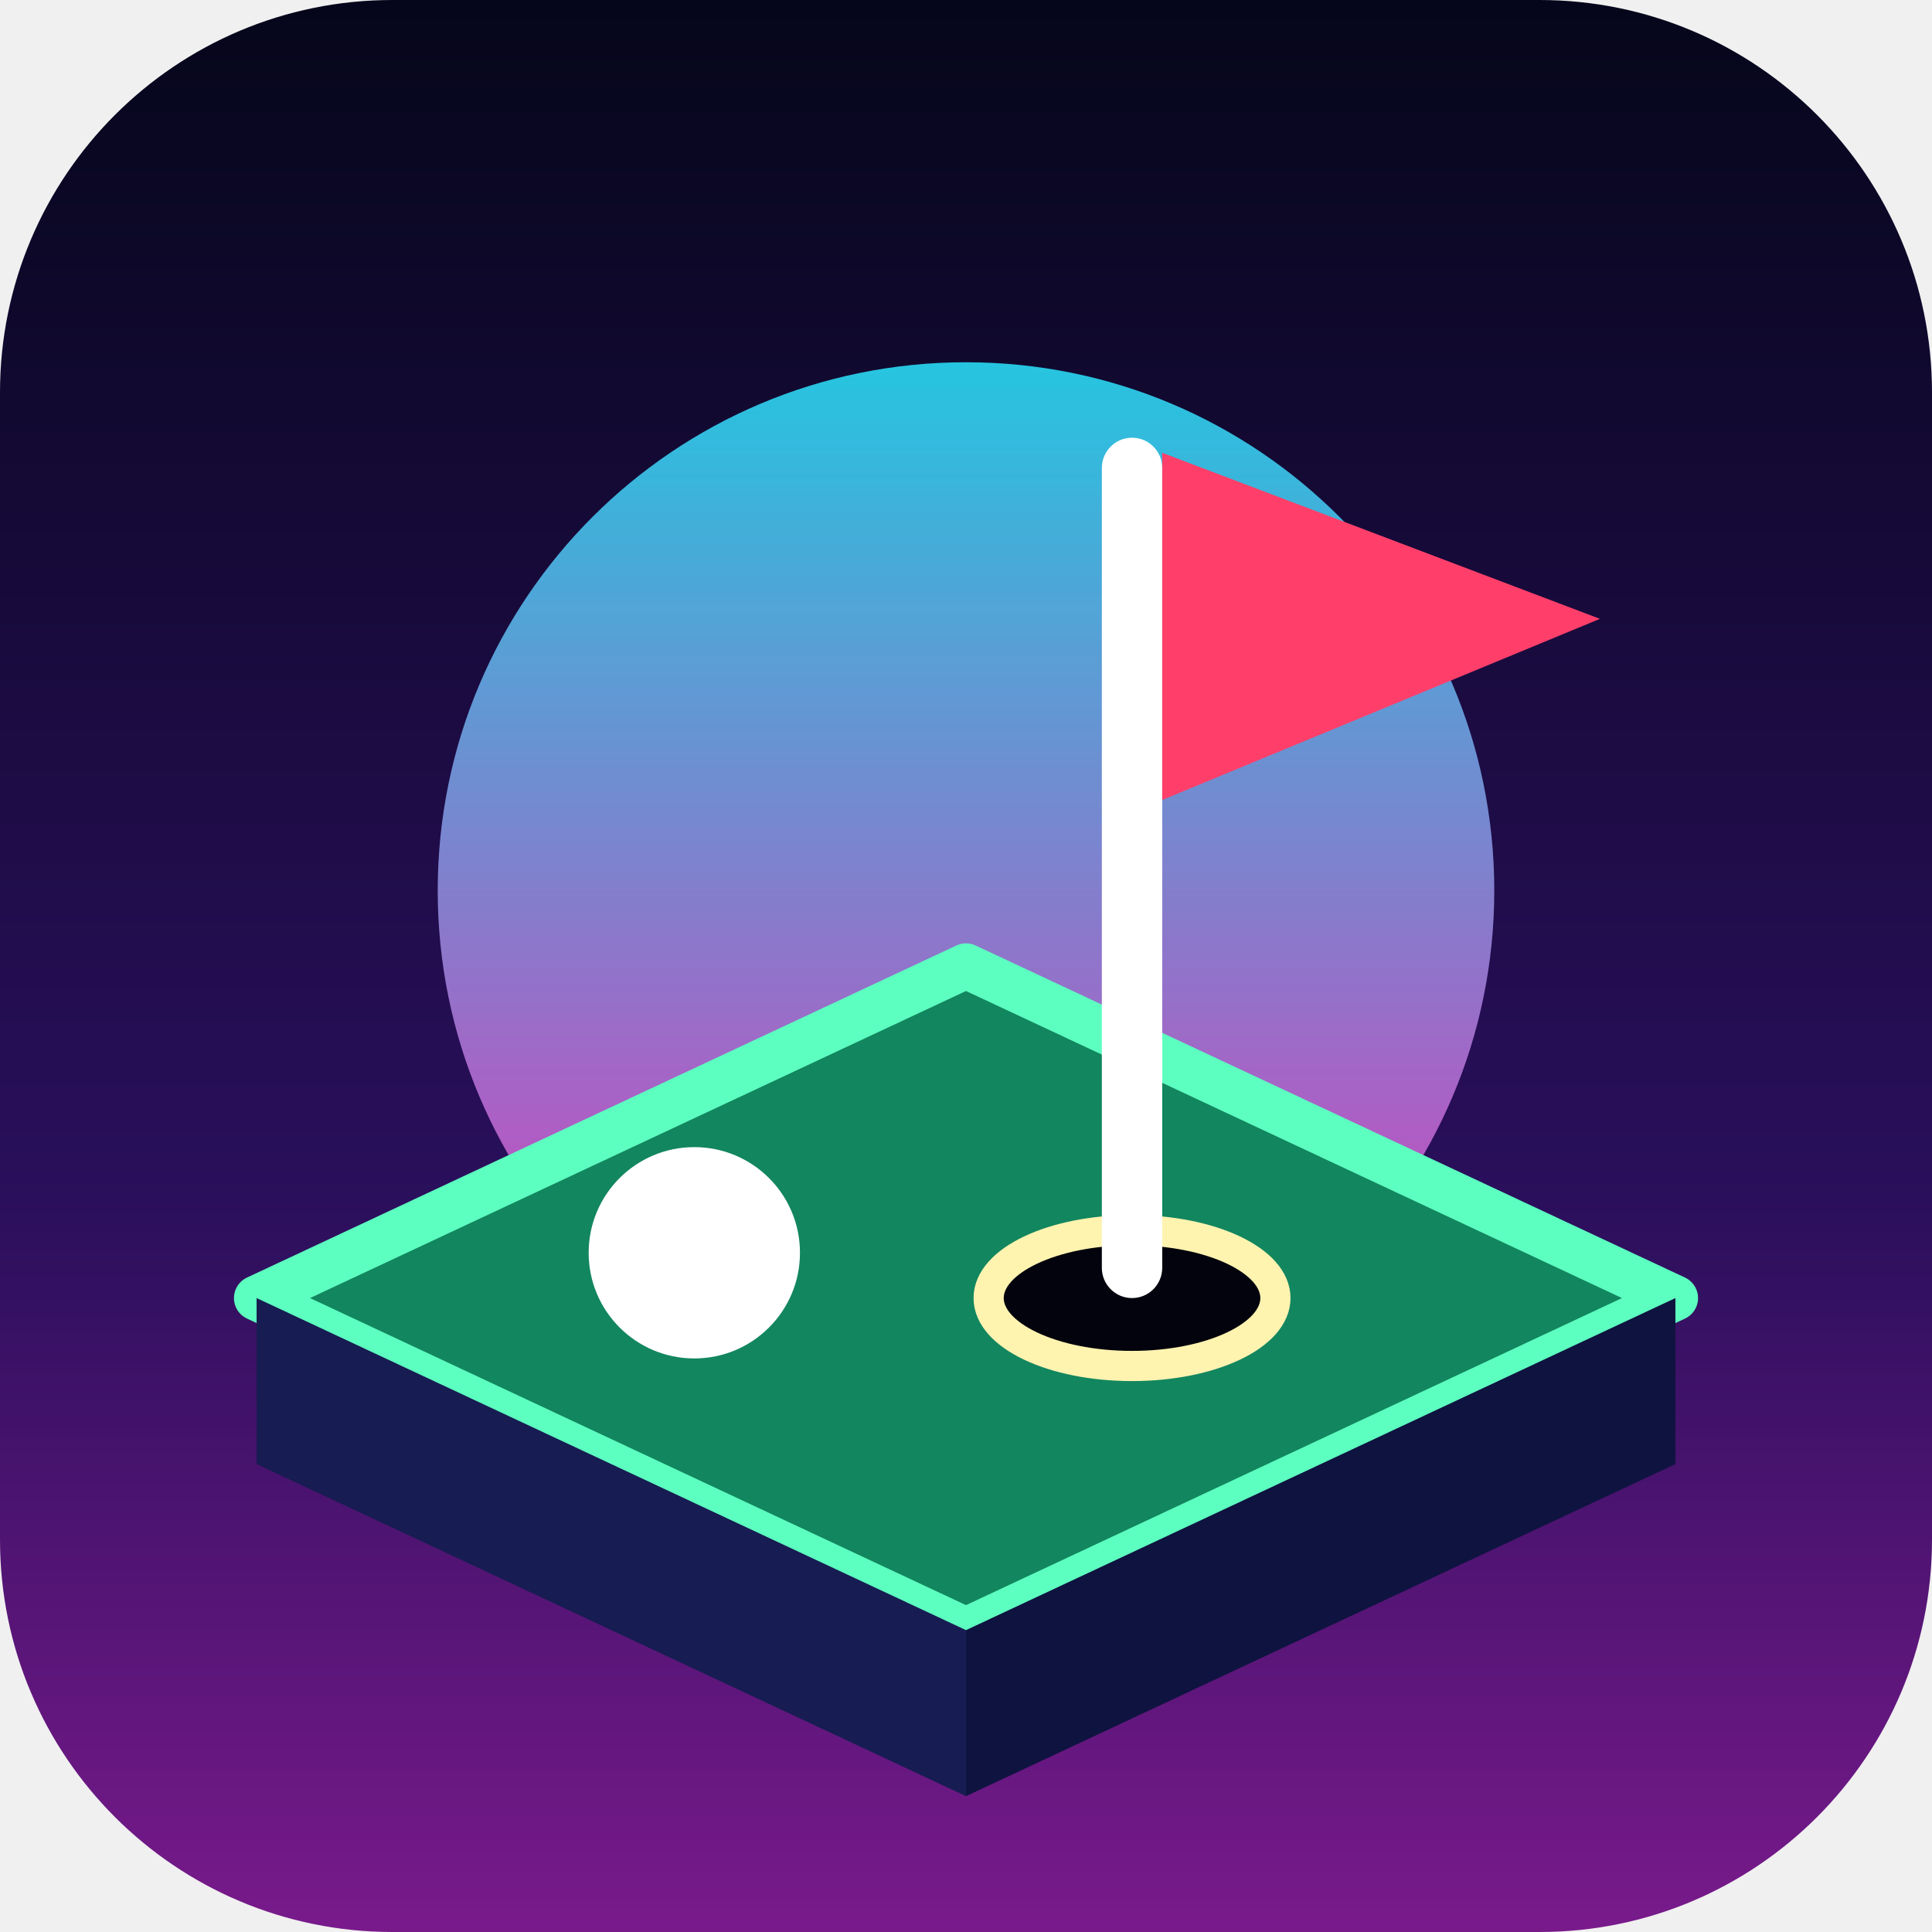
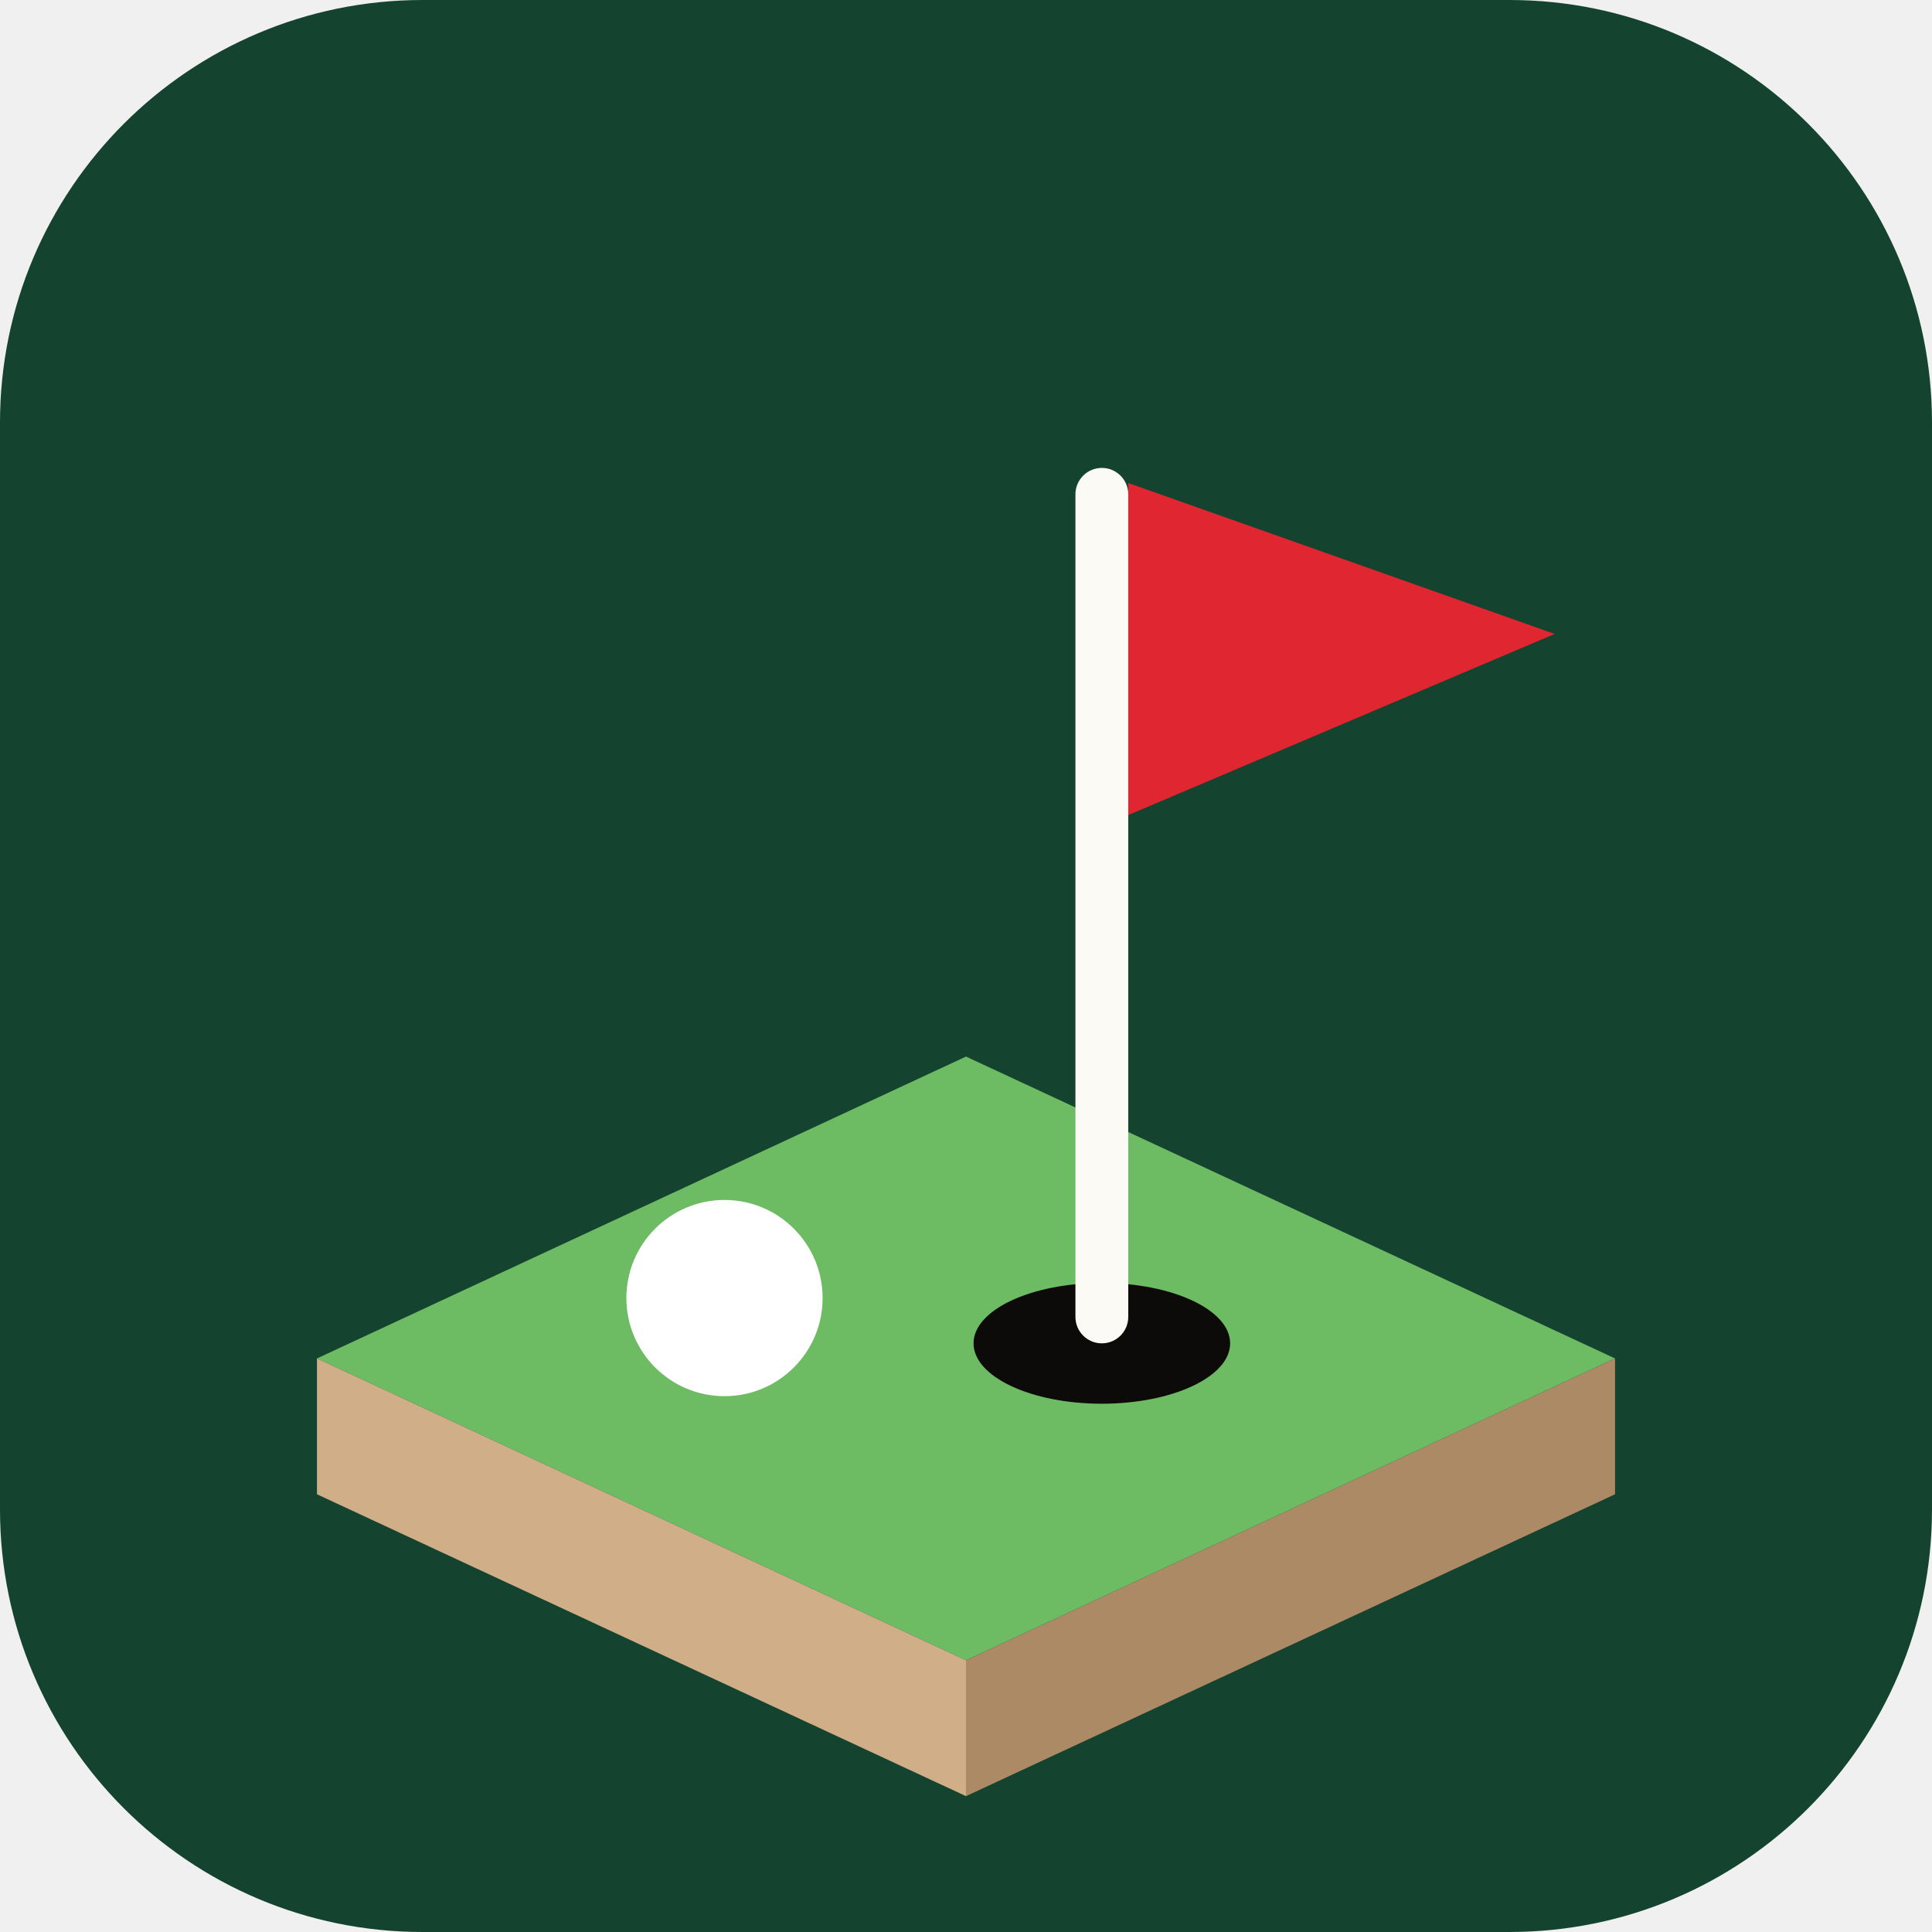
<svg xmlns="http://www.w3.org/2000/svg" viewBox="0 0 256 256">
-   <defs>
-     <linearGradient id="sky" x1="0" y1="0" x2="0" y2="1">
-       <stop offset="0" stop-color="#05061a" />
-       <stop offset="0.62" stop-color="#2a0f5c" />
-       <stop offset="1" stop-color="#7a1a8c" />
-     </linearGradient>
-     <linearGradient id="sun" x1="0" y1="0" x2="0" y2="1">
-       <stop offset="0" stop-color="#29e6ff" />
-       <stop offset="1" stop-color="#ff3fc8" />
-     </linearGradient>
-   </defs>
-   <rect width="256" height="256" rx="52" fill="url(#sky)" />
-   <circle cx="128" cy="118" r="70" fill="url(#sun)" opacity="0.85" />
-   <polygon points="128,128 222,172 128,216 34,172" fill="#12865f" stroke="#5dffc0" stroke-width="6" stroke-linejoin="round" />
-   <polygon points="34,172 128,216 128,238 34,194" fill="#171c52" />
-   <polygon points="222,172 128,216 128,238 222,194" fill="#0f1340" />
-   <ellipse cx="150" cy="172" rx="19" ry="9" fill="#02030c" stroke="#fff3b0" stroke-width="4" />
-   <rect x="146" y="58" width="8" height="114" rx="4" fill="#ffffff" />
-   <polygon points="154,60 212,82 154,106" fill="#ff3f6a" />
-   <circle cx="92" cy="166" r="14" fill="#ffffff" />
+   <rect width="256" height="256" rx="56" fill="#14432f" />
+   <polygon points="128,140 214,180 128,220 42,180" fill="#6dbb62" />
+   <polygon points="42,180 128,220 128,238 42,198" fill="#cfae88" />
+   <polygon points="214,180 128,220 128,238 214,198" fill="#ad8a66" />
+   <ellipse cx="146" cy="178" rx="17" ry="8" fill="#0d0b09" />
+   <rect x="142.5" y="62" width="7" height="116" rx="3.5" fill="#fbfaf4" />
+   <polygon points="149.5,64 206,84 149.5,108" fill="#e02630" />
+   <circle cx="96" cy="172" r="13" fill="#ffffff" />
</svg>
